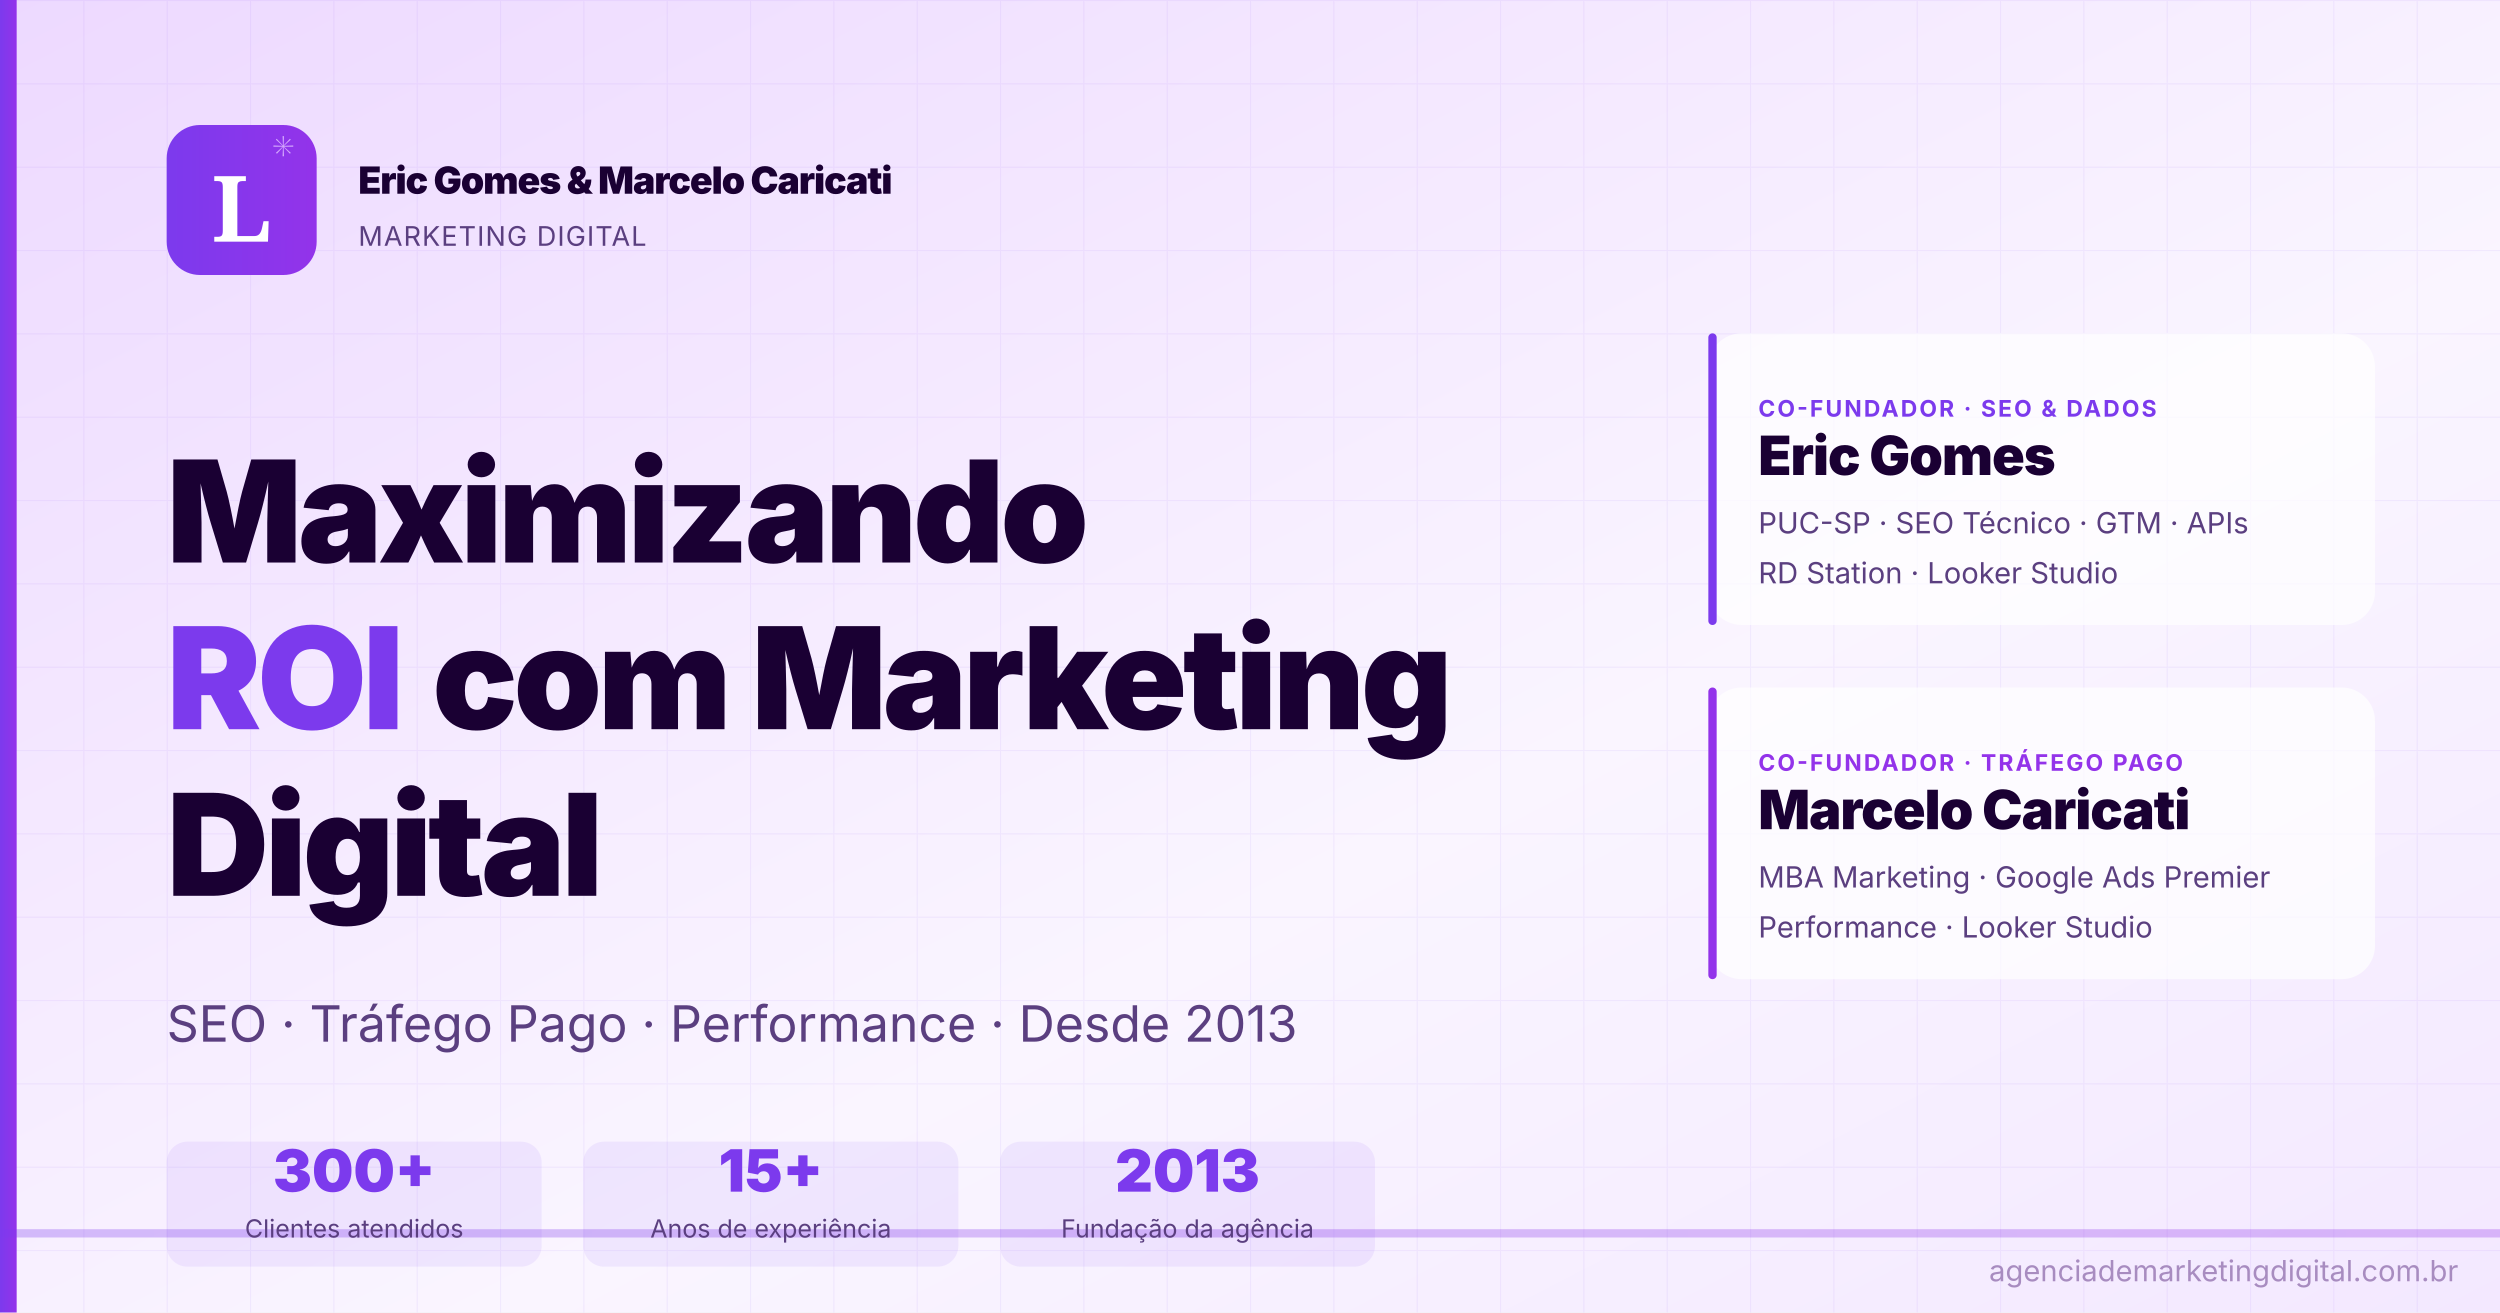
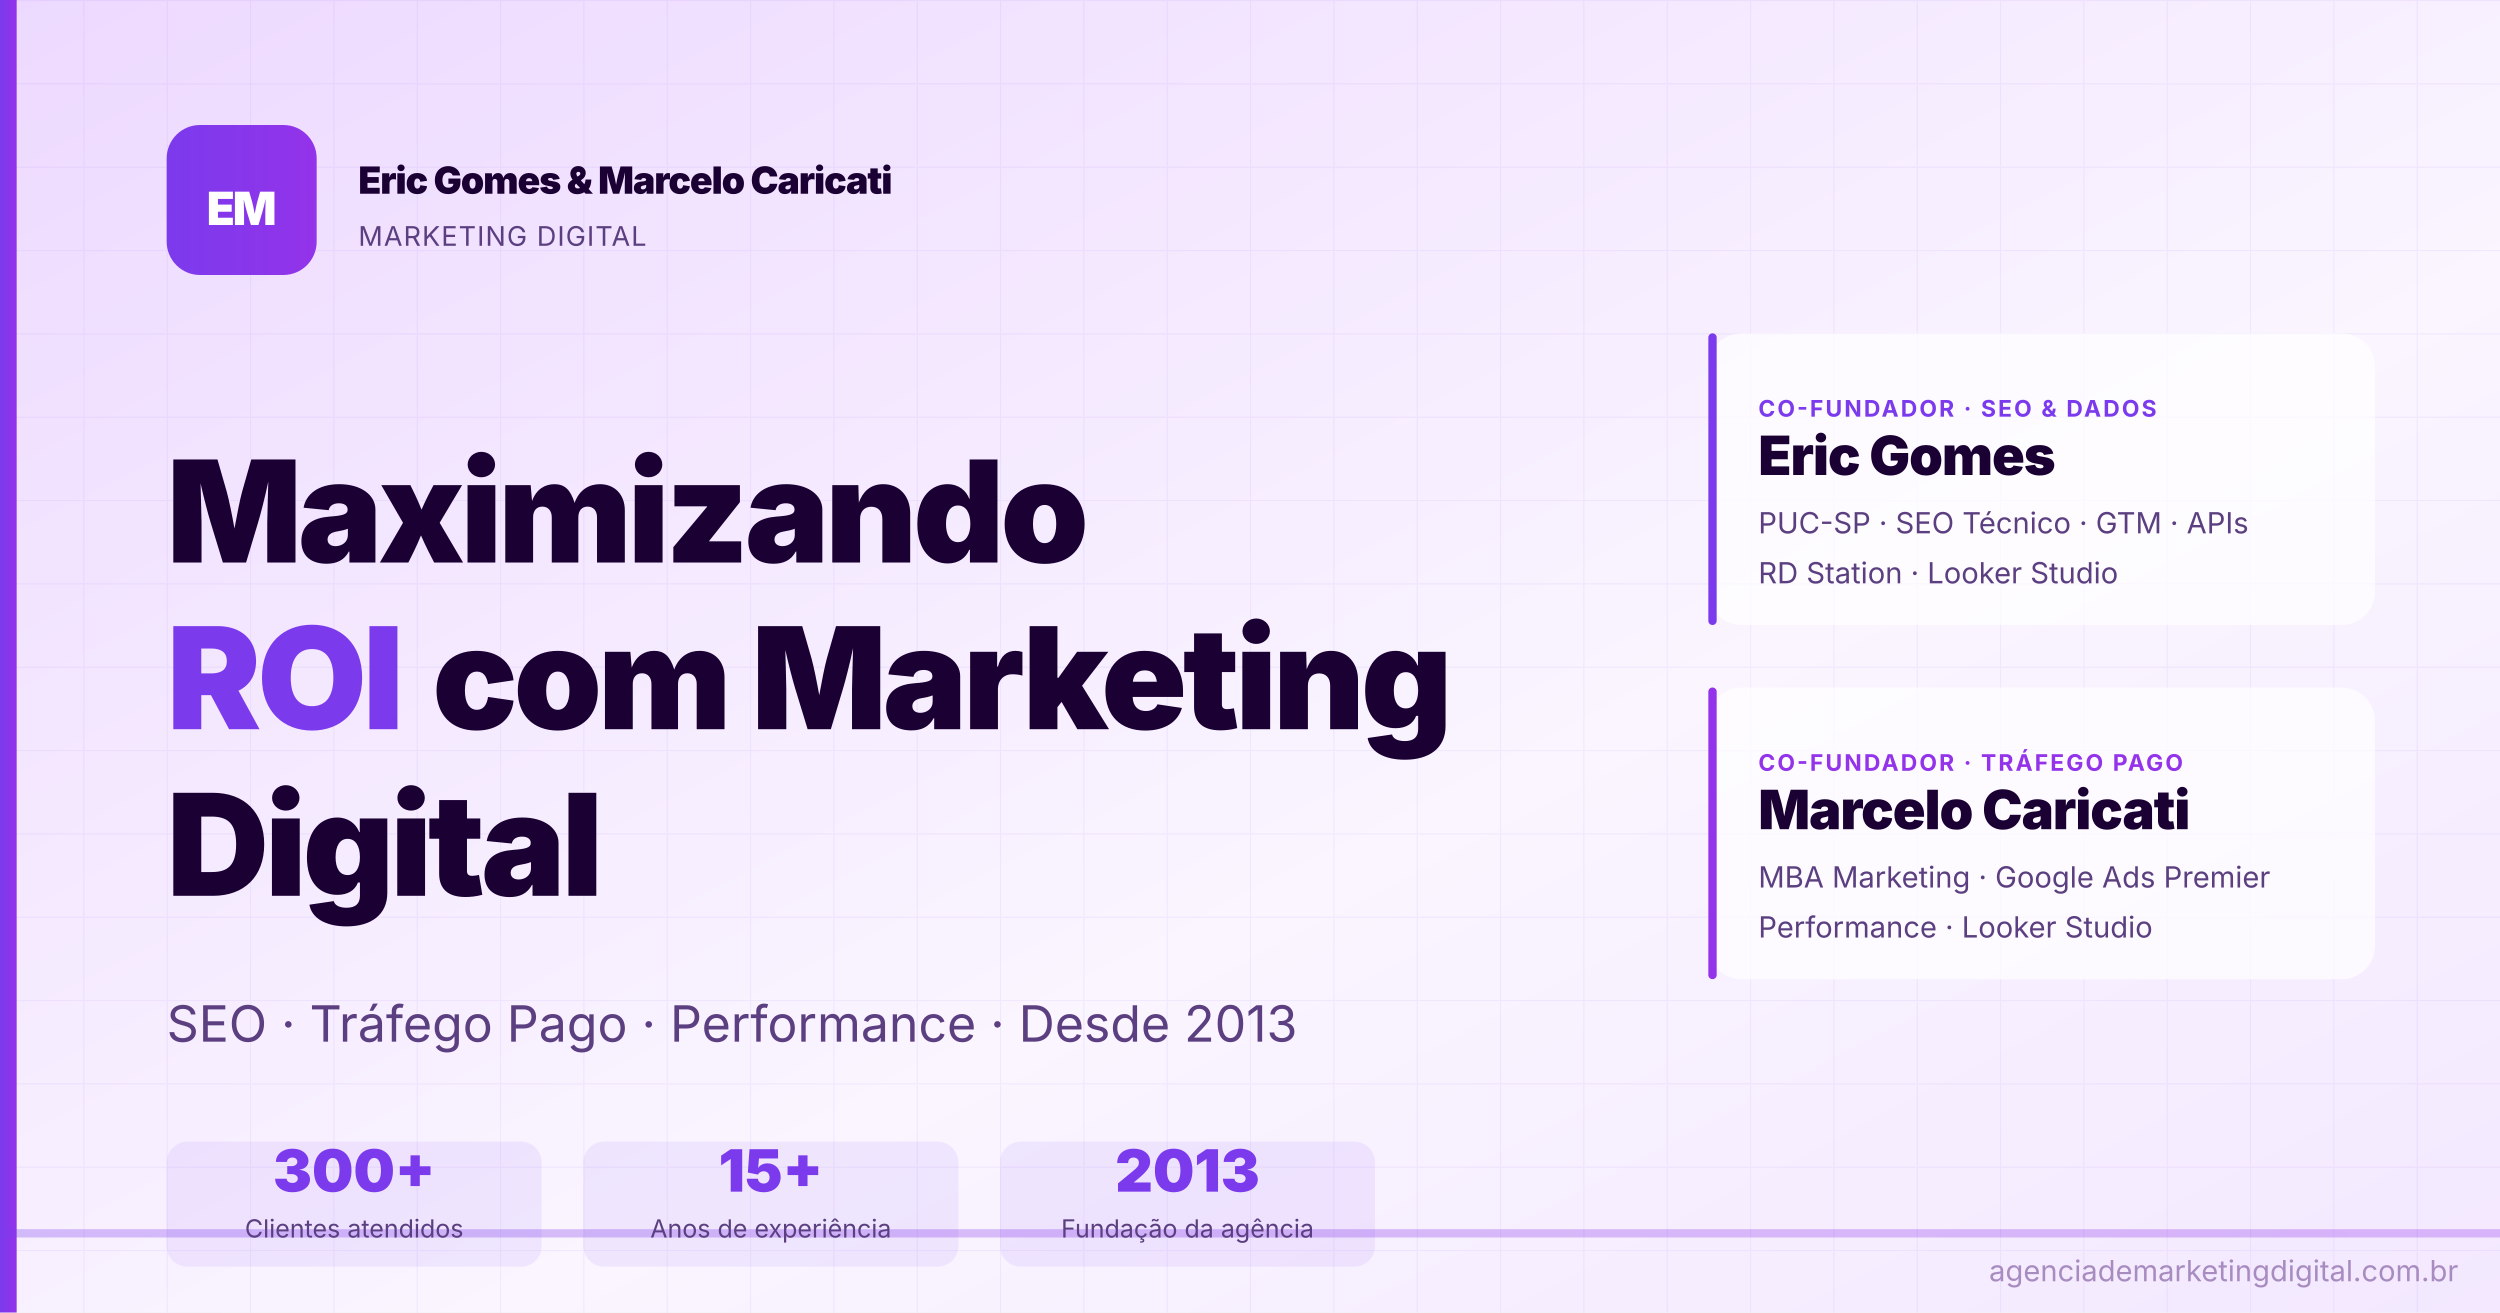
<svg xmlns="http://www.w3.org/2000/svg" viewBox="0 0 1200 630" width="1200" height="630">
  <defs>
    <linearGradient id="bg" x1="0%" y1="0%" x2="100%" y2="100%">
      <stop offset="0%" style="stop-color:#EDD9FF" />
      <stop offset="60%" style="stop-color:#FAF5FF" />
      <stop offset="100%" style="stop-color:#F3E8FF" />
    </linearGradient>
    <linearGradient id="accent" x1="0%" y1="0%" x2="100%" y2="0%">
      <stop offset="0%" style="stop-color:#7C3AED" />
      <stop offset="100%" style="stop-color:#9333EA" />
    </linearGradient>
    <pattern id="grid" width="40" height="40" patternUnits="userSpaceOnUse">
      <path d="M 40 0 L 0 0 0 40" fill="none" stroke="rgba(124,58,237,0.07)" stroke-width="1" />
    </pattern>
  </defs>
  <rect width="1200" height="630" fill="url(#bg)" />
  <rect width="1200" height="630" fill="url(#grid)" />
  <rect x="0" y="0" width="8" height="630" fill="url(#accent)" />
  <rect x="0" y="590" width="1200" height="4" fill="url(#accent)" opacity="0.3" />
  <rect x="80" y="60" width="72" height="72" rx="16" fill="url(#accent)" />
-   <text x="116" y="116" font-family="Georgia,serif" font-size="44" font-weight="900" text-anchor="middle" fill="white" letter-spacing="-2">L</text>
-   <text x="136" y="75" font-family="serif" font-size="14" text-anchor="middle" fill="rgba(220,180,255,0.9)">✳</text>
+   <text x="116" y="108" font-family="-apple-system,system-ui,sans-serif" font-size="22" font-weight="900" text-anchor="middle" fill="white" letter-spacing="-1">EM</text>
  <text x="172" y="93" font-family="-apple-system,system-ui,sans-serif" font-size="18" font-weight="900" fill="#1A0033" letter-spacing="-0.5">Eric Gomes &amp; Marcelo Caricati</text>
  <text x="172" y="118" font-family="-apple-system,system-ui,sans-serif" font-size="13" font-weight="400" fill="#5B3F80" letter-spacing="0.5">MARKETING DIGITAL</text>
  <text x="80" y="270" font-family="-apple-system,system-ui,sans-serif" font-size="68" font-weight="900" fill="#1A0033" letter-spacing="-2">Maximizando</text>
  <text x="80" y="350" font-family="-apple-system,system-ui,sans-serif" font-size="68" font-weight="900" letter-spacing="-2">
    <tspan fill="#7C3AED">ROI</tspan>
    <tspan fill="#1A0033"> com Marketing</tspan>
  </text>
  <text x="80" y="430" font-family="-apple-system,system-ui,sans-serif" font-size="68" font-weight="900" fill="#1A0033" letter-spacing="-2">Digital</text>
  <text x="80" y="500" font-family="-apple-system,system-ui,sans-serif" font-size="24" fill="#5B3F80" letter-spacing="0">SEO · Tráfego Pago · Performance · Desde 2013</text>
  <rect x="820" y="160" width="320" height="140" rx="16" fill="white" opacity="0.7" />
  <rect x="820" y="160" width="4" height="140" rx="2" fill="#7C3AED" />
  <text x="844" y="200" font-family="-apple-system,system-ui,sans-serif" font-size="11" font-weight="700" fill="#7C3AED" letter-spacing="1">CO-FUNDADOR · SEO &amp; DADOS</text>
  <text x="844" y="228" font-family="-apple-system,system-ui,sans-serif" font-size="26" font-weight="900" fill="#1A0033" letter-spacing="-0.5">Eric Gomes</text>
  <text x="844" y="256" font-family="-apple-system,system-ui,sans-serif" font-size="14" fill="#5B3F80">PUC-SP · SEO Técnico · GTM · APIs</text>
  <text x="844" y="280" font-family="-apple-system,system-ui,sans-serif" font-size="14" fill="#5B3F80">RD Station · Looker Studio</text>
  <rect x="820" y="330" width="320" height="140" rx="16" fill="white" opacity="0.7" />
  <rect x="820" y="330" width="4" height="140" rx="2" fill="#9333EA" />
  <text x="844" y="370" font-family="-apple-system,system-ui,sans-serif" font-size="11" font-weight="700" fill="#9333EA" letter-spacing="1">CO-FUNDADOR · TRÁFEGO PAGO</text>
  <text x="844" y="398" font-family="-apple-system,system-ui,sans-serif" font-size="26" font-weight="900" fill="#1A0033" letter-spacing="-0.5">Marcelo Caricati</text>
  <text x="844" y="426" font-family="-apple-system,system-ui,sans-serif" font-size="14" fill="#5B3F80">MBA Marketing · Google Ads Premier</text>
  <text x="844" y="450" font-family="-apple-system,system-ui,sans-serif" font-size="14" fill="#5B3F80">Performance · Looker Studio</text>
  <rect x="80" y="548" width="180" height="60" rx="10" fill="rgba(124,58,237,0.08)" />
  <text x="170" y="572" font-family="-apple-system,system-ui,sans-serif" font-size="28" font-weight="900" fill="#7C3AED" text-anchor="middle">300+</text>
  <text x="170" y="594" font-family="-apple-system,system-ui,sans-serif" font-size="12" fill="#5B3F80" text-anchor="middle">Clientes atendidos</text>
  <rect x="280" y="548" width="180" height="60" rx="10" fill="rgba(124,58,237,0.08)" />
  <text x="370" y="572" font-family="-apple-system,system-ui,sans-serif" font-size="28" font-weight="900" fill="#7C3AED" text-anchor="middle">15+</text>
  <text x="370" y="594" font-family="-apple-system,system-ui,sans-serif" font-size="12" fill="#5B3F80" text-anchor="middle">Anos de experiência</text>
  <rect x="480" y="548" width="180" height="60" rx="10" fill="rgba(124,58,237,0.08)" />
  <text x="570" y="572" font-family="-apple-system,system-ui,sans-serif" font-size="28" font-weight="900" fill="#7C3AED" text-anchor="middle">2013</text>
  <text x="570" y="594" font-family="-apple-system,system-ui,sans-serif" font-size="12" fill="#5B3F80" text-anchor="middle">Fundação da agência</text>
  <text x="1180" y="615" font-family="-apple-system,system-ui,sans-serif" font-size="14" fill="#A88CC0" text-anchor="end">agenciademarketingdigital.com.br</text>
</svg>
